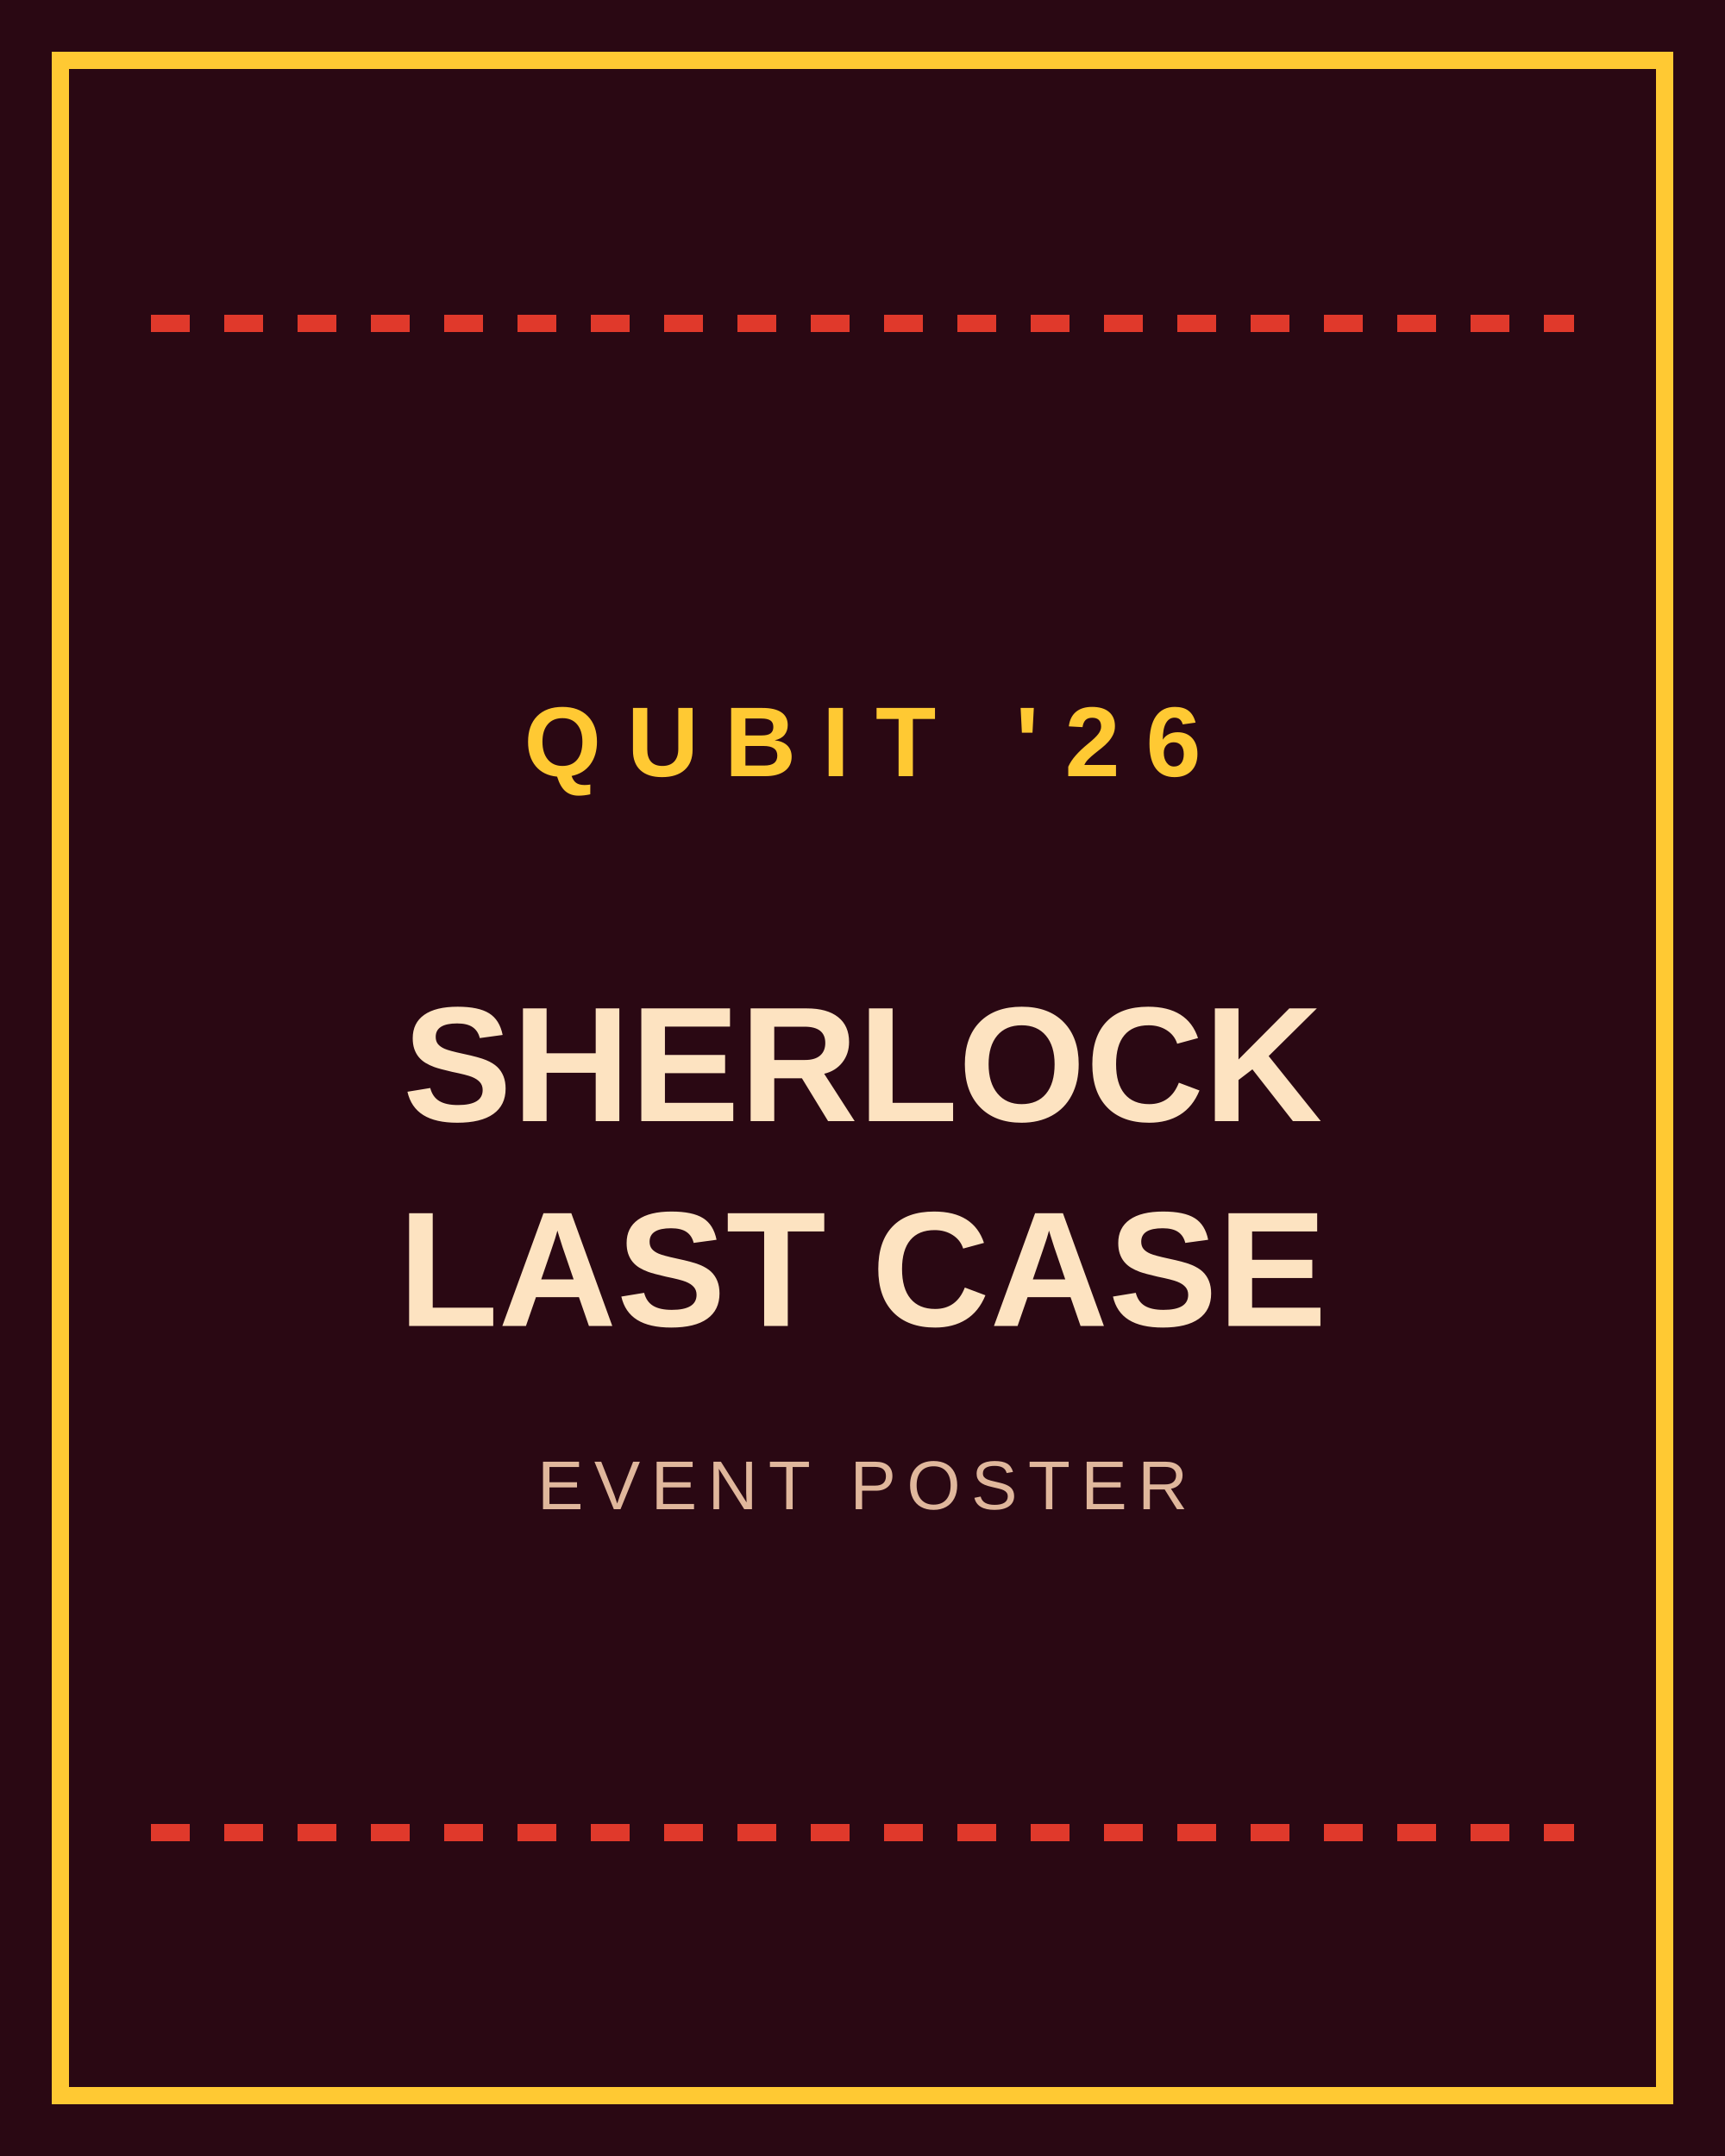
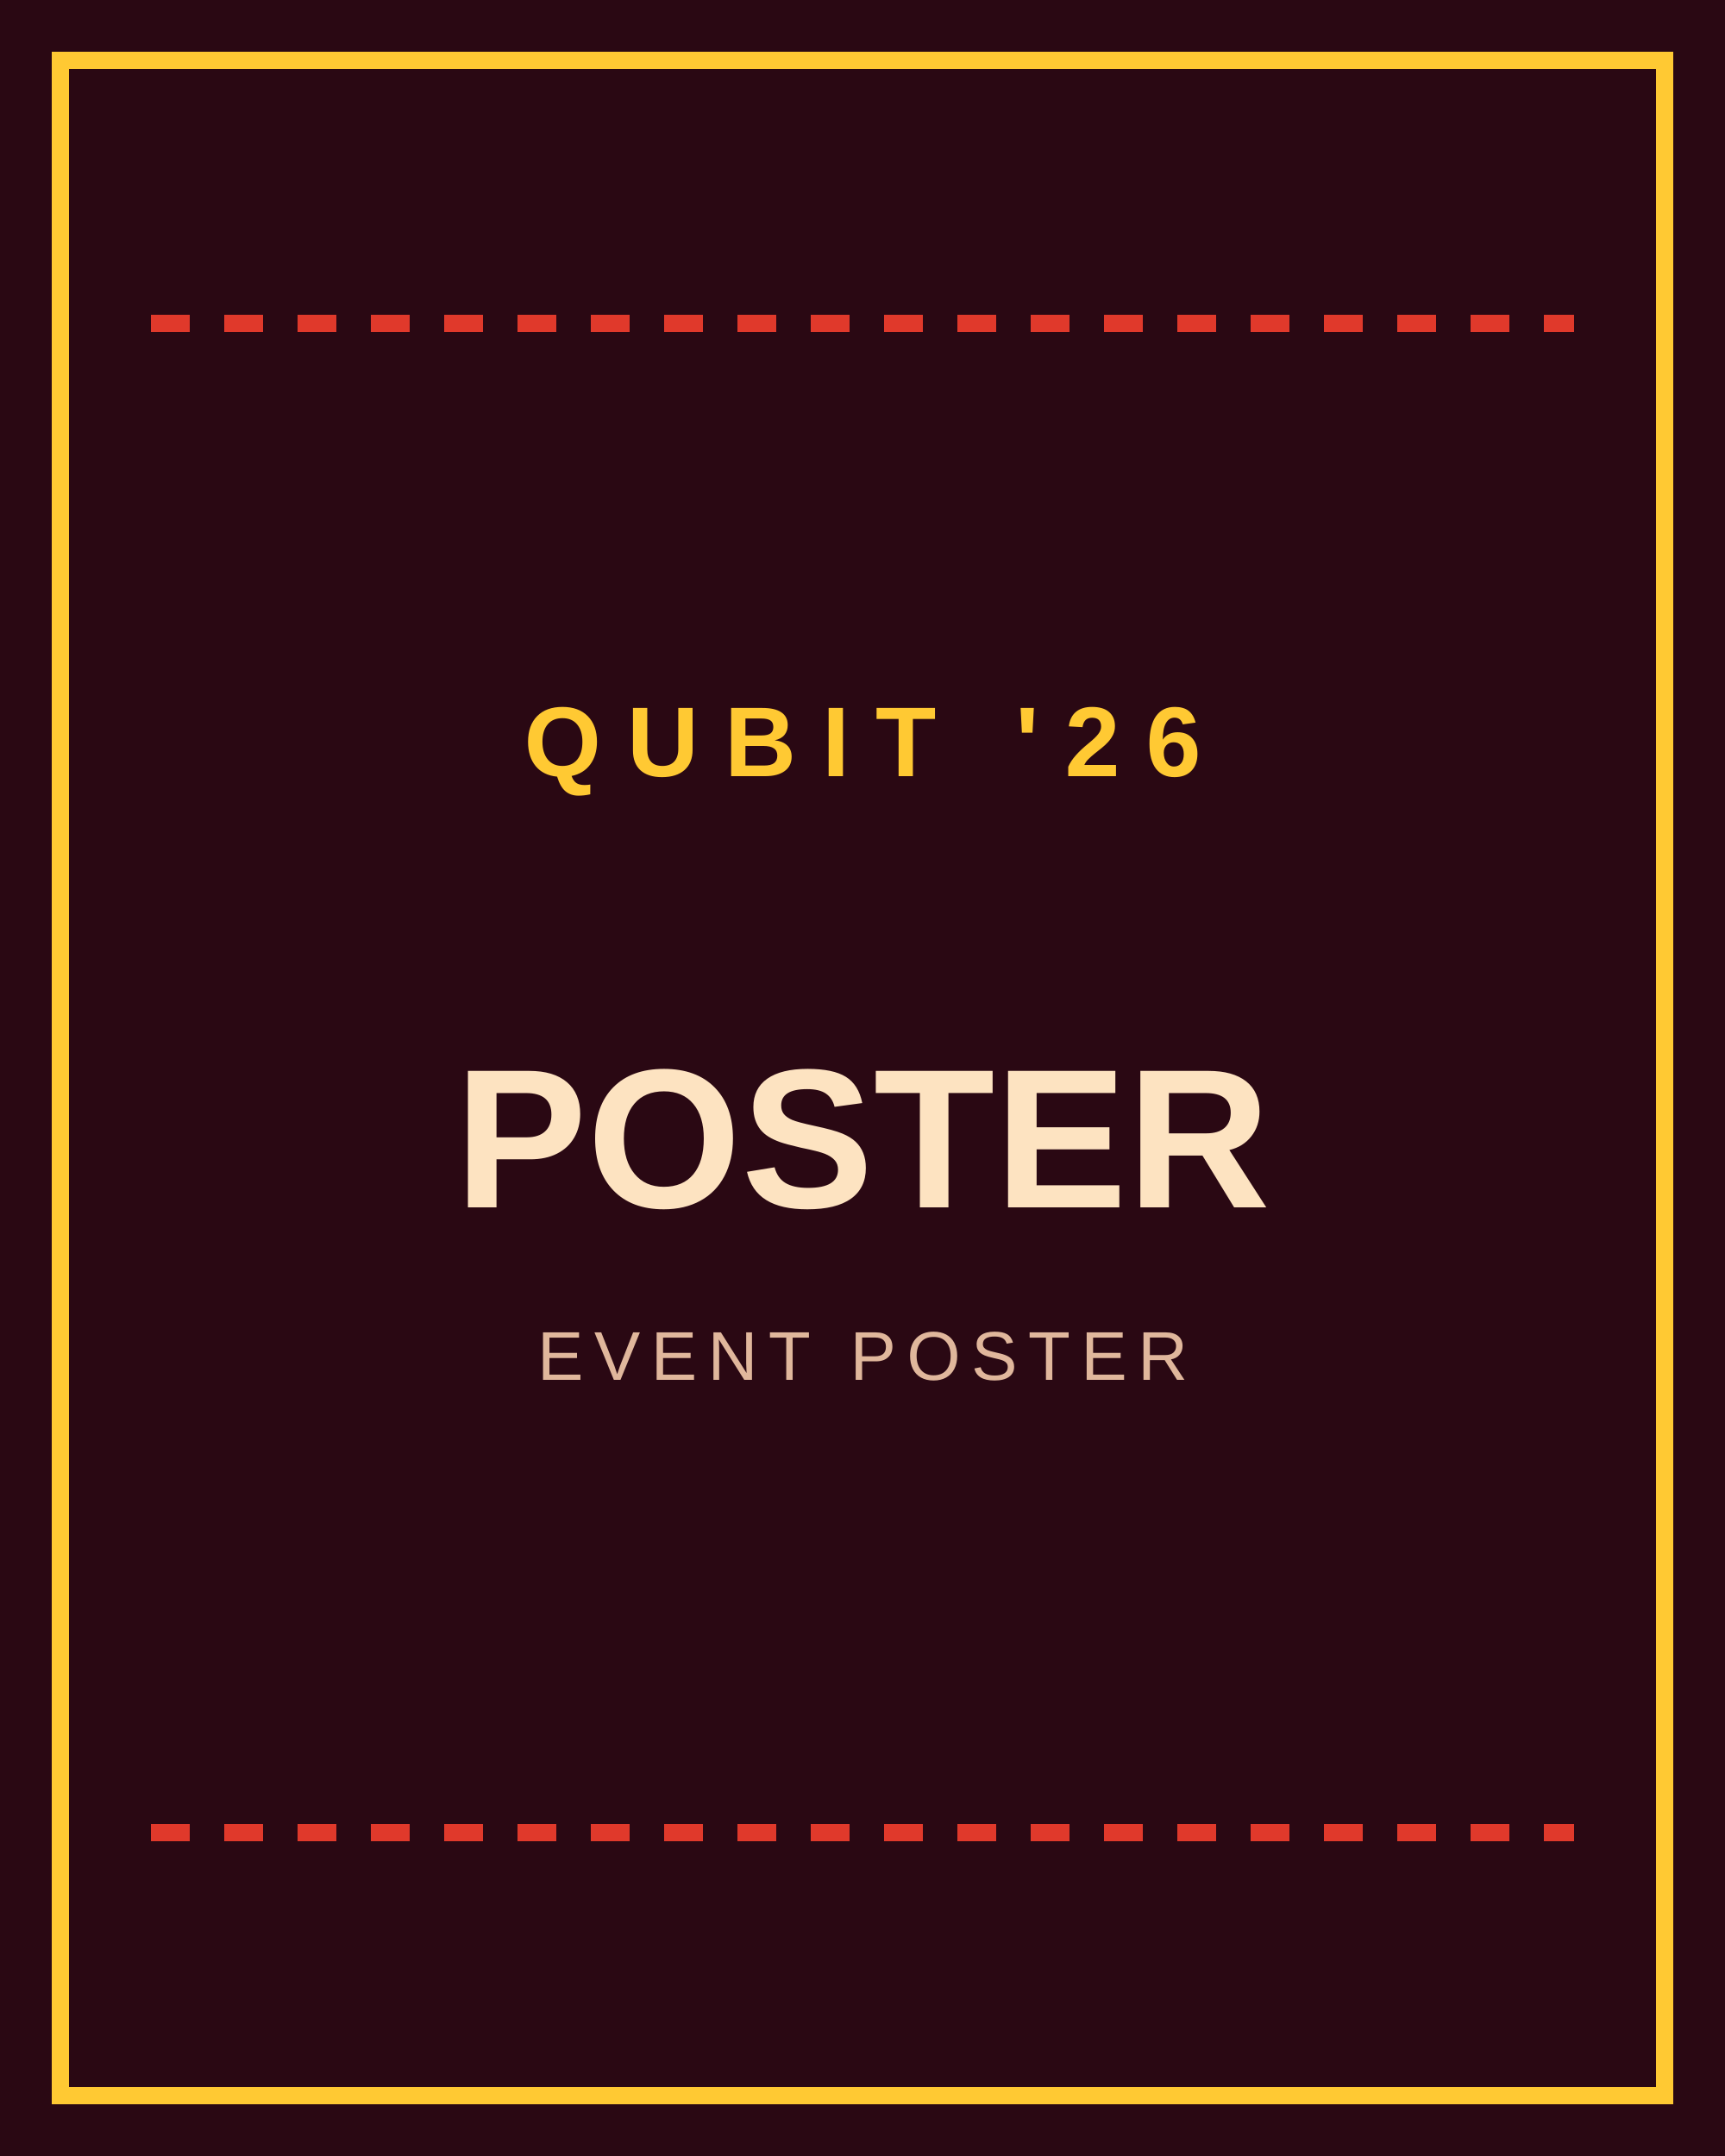
<svg xmlns="http://www.w3.org/2000/svg" viewBox="0 0 800 1000">
  <rect width="800" height="1000" fill="#2a0813" />
  <rect x="28" y="28" width="744" height="944" fill="none" stroke="#ffc933" stroke-width="8" />
  <path d="M70 150h660M70 850h660" stroke="#e0392b" stroke-width="8" stroke-dasharray="18 16" />
  <text x="400" y="360" fill="#ffc933" font-family="Arial,sans-serif" font-size="46" font-weight="700" letter-spacing="12" text-anchor="middle">QUBIT '26</text>
-   <text x="400" y="520" fill="#fde3c1" font-family="Arial,sans-serif" font-size="76" font-weight="900" text-anchor="middle">SHERLOCK</text>
-   <text x="400" y="615" fill="#fde3c1" font-family="Arial,sans-serif" font-size="76" font-weight="900" text-anchor="middle">LAST CASE</text>
-   <text x="400" y="700" fill="#e0b79c" font-family="Arial,sans-serif" font-size="32" letter-spacing="5" text-anchor="middle">EVENT POSTER</text>
+   <text x="400" y="560" fill="#fde3c1" font-family="Arial,sans-serif" font-size="92" font-weight="900" text-anchor="middle">POSTER</text>
+   <text x="400" y="640" fill="#e0b79c" font-family="Arial,sans-serif" font-size="32" letter-spacing="5" text-anchor="middle">EVENT POSTER</text>
</svg>
